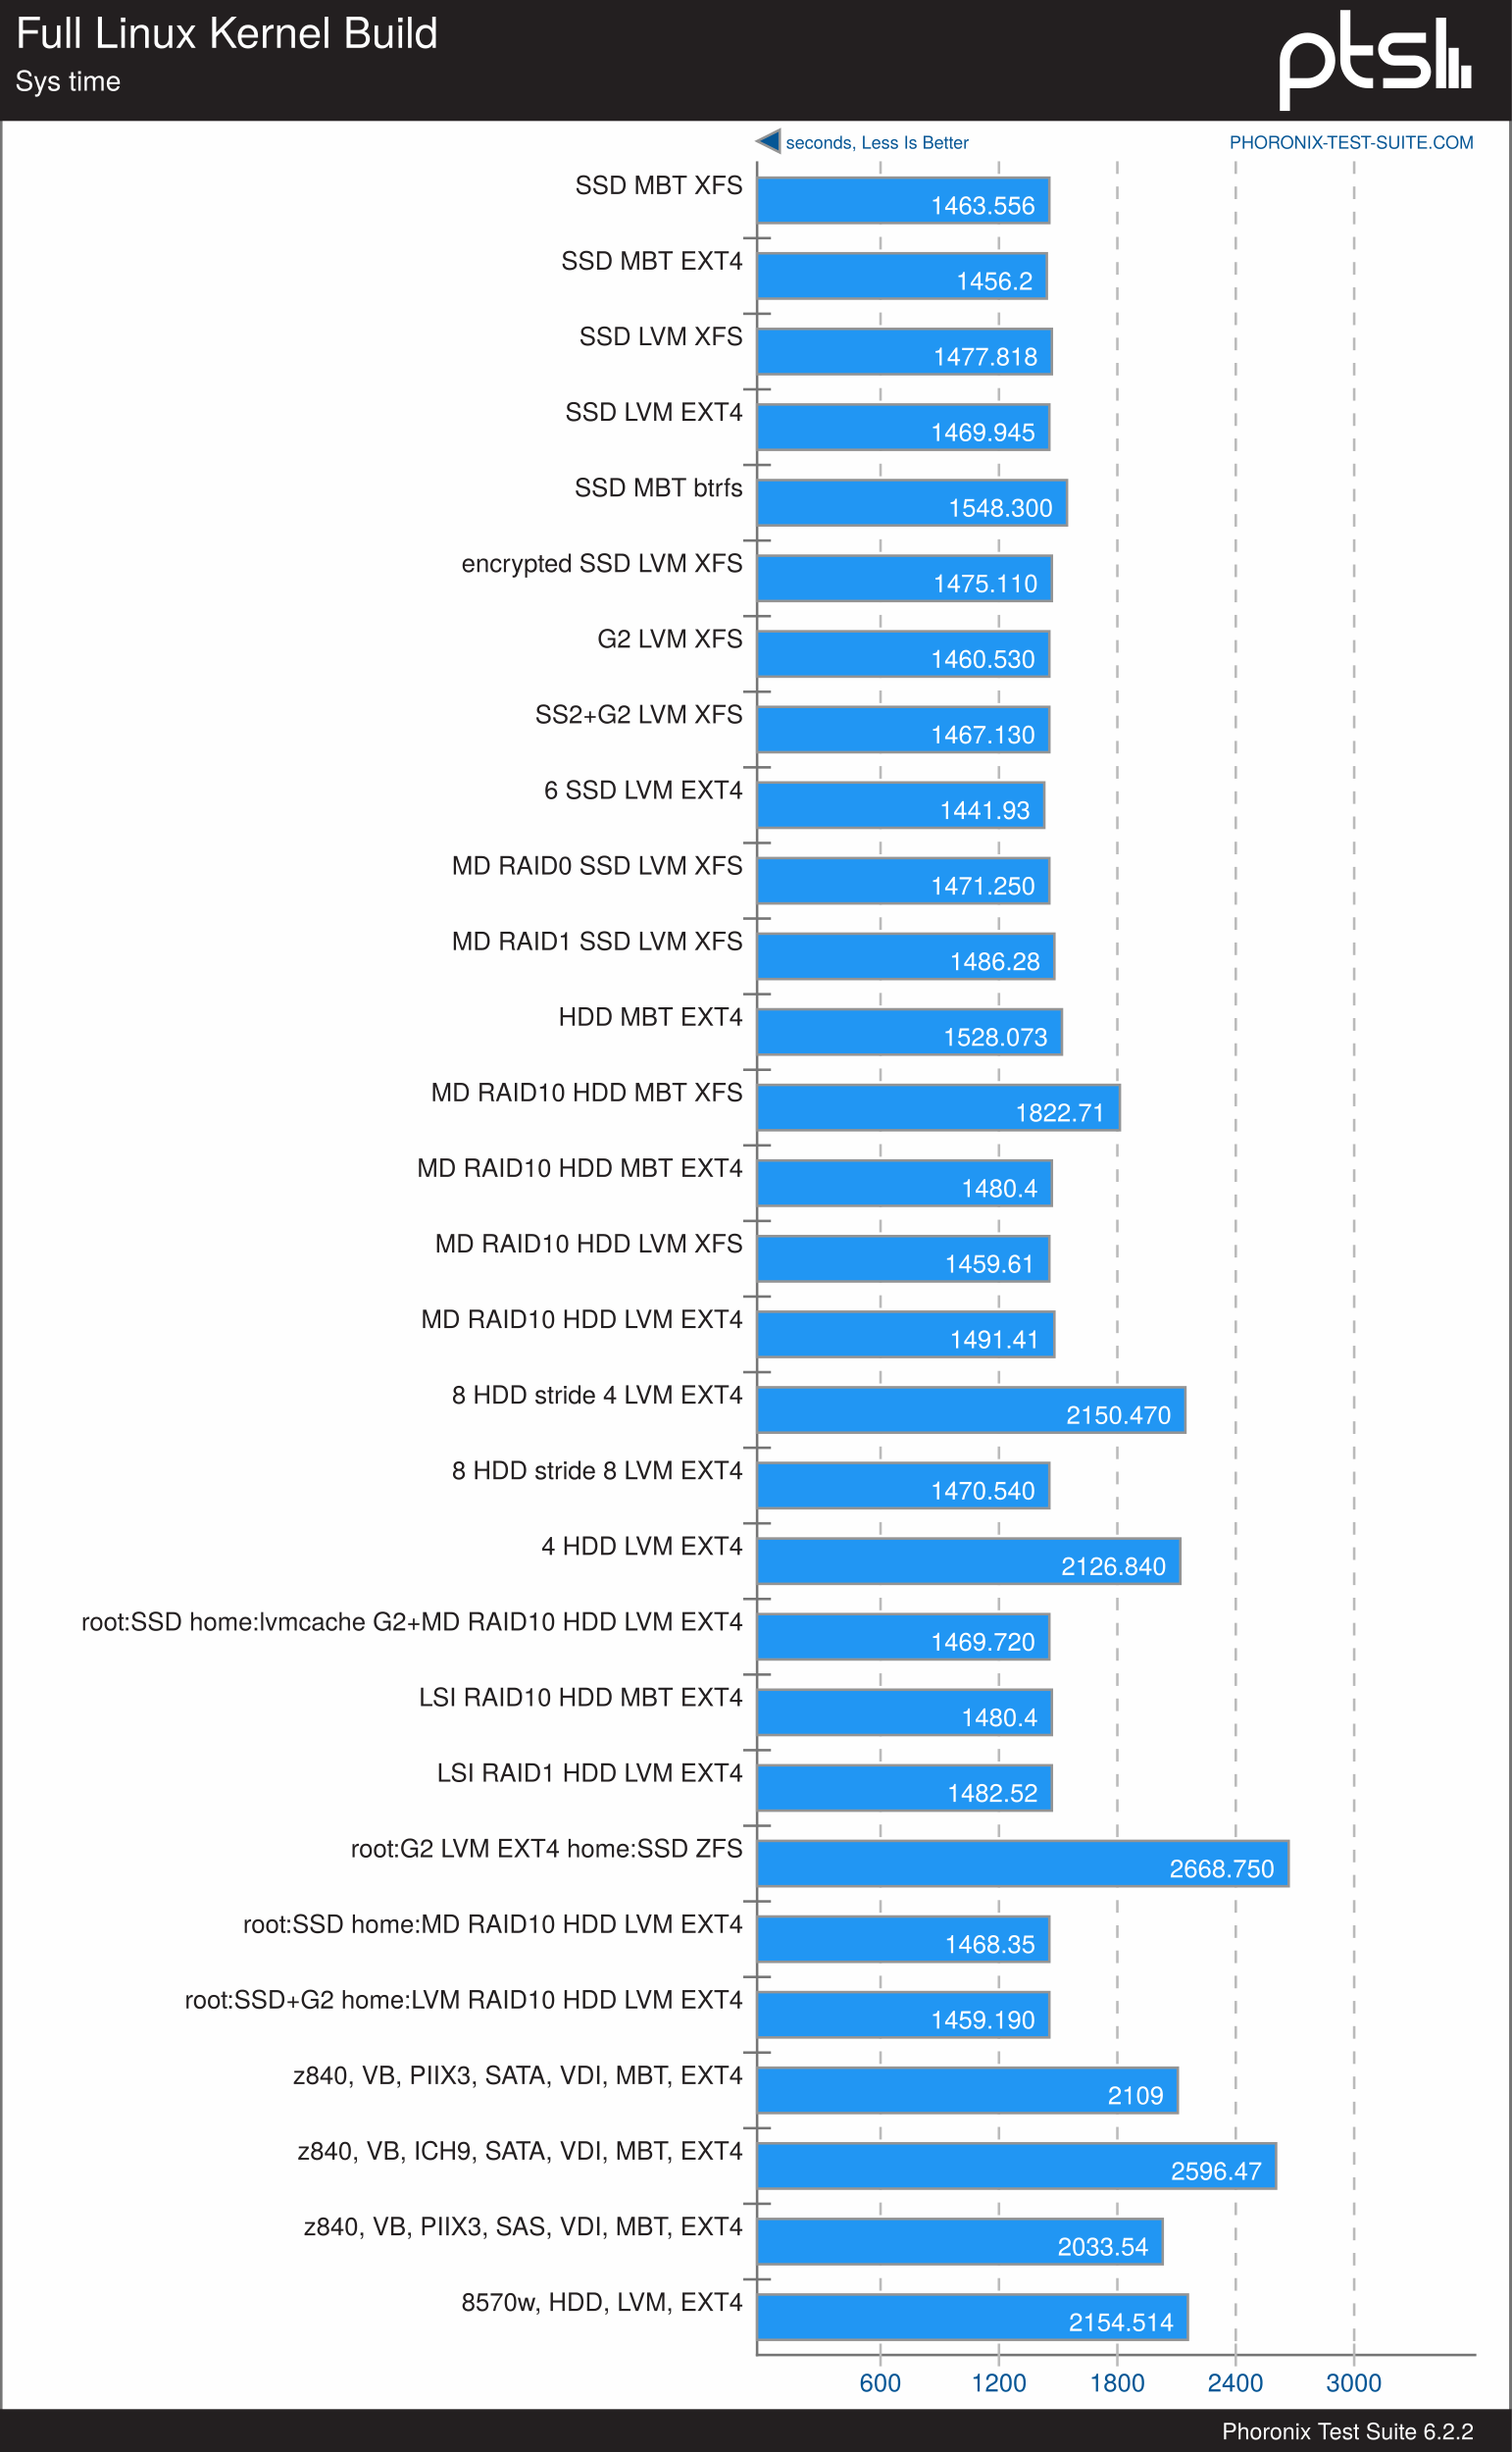
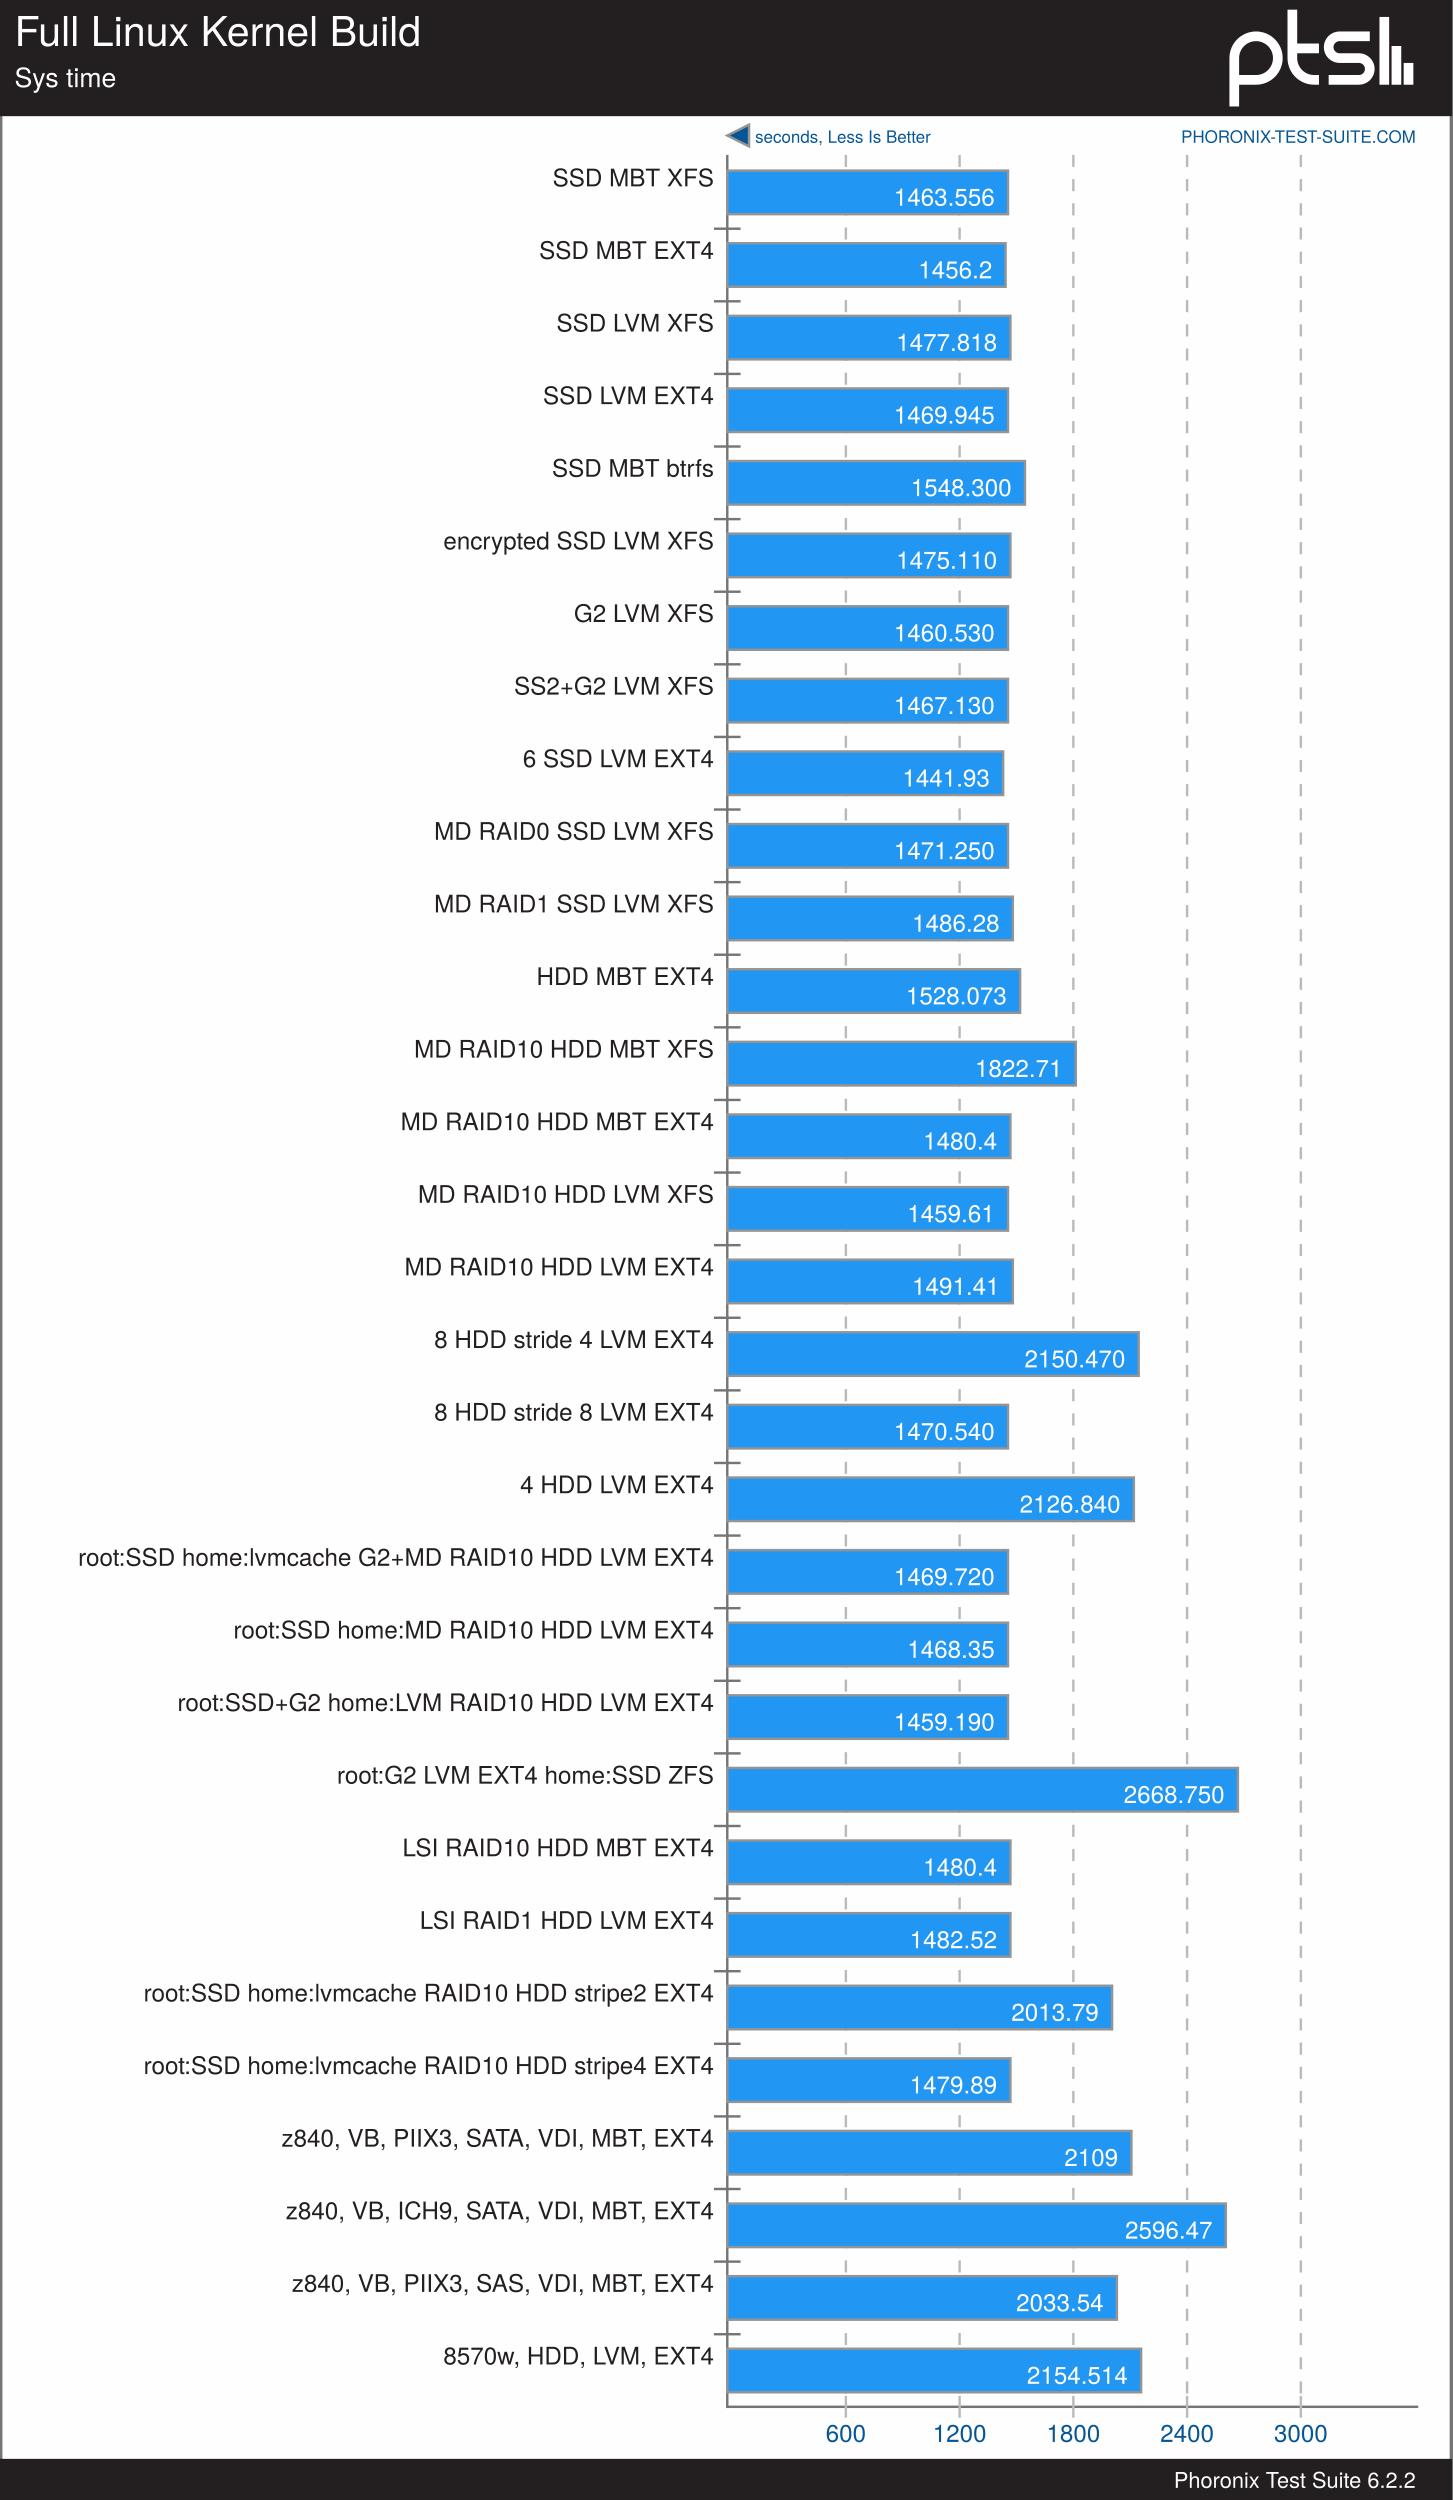
- <svg xmlns="http://www.w3.org/2000/svg" xmlns:xlink="http://www.w3.org/1999/xlink" version="1.1" font-family="sans-serif, droid-sans, helvetica, verdana, tahoma" viewbox="0 0 600 973" width="600" height="973" preserveAspectRatio="xMinYMin meet">
-   <rect x="0" y="0" width="600" height="973" fill="#FEFEFE" stroke="#757575" stroke-width="2" />
+ <svg xmlns="http://www.w3.org/2000/svg" xmlns:xlink="http://www.w3.org/1999/xlink" version="1.1" font-family="sans-serif, droid-sans, helvetica, verdana, tahoma" viewbox="0 0 600 1033" width="600" height="1033" preserveAspectRatio="xMinYMin meet">
+   <rect x="0" y="0" width="600" height="1033" fill="#FEFEFE" stroke="#757575" stroke-width="2" />
  <g stroke="#757575" stroke-width="1">
-     <line x1="300.51" y1="64" x2="300.51" y2="935" />
-     <line x1="300.01" y1="934.5" x2="586" y2="934.5" />
+     <line x1="300.51" y1="64" x2="300.51" y2="995" />
+     <line x1="300.01" y1="994.5" x2="586" y2="994.5" />
  </g>
  <a xlink:href="http://www.phoronix-test-suite.com/" xlink:show="new">
    <text x="585" y="59" font-size="7" fill="#065695" text-anchor="end" xlink:show="new">PHORONIX-TEST-SUITE.COM</text>
  </a>
  <polygon points="300.51,56 309.51,60.5 309.51,51.5" fill="#065695" stroke="#949494" stroke-width="1" />
  <text x="312.01" y="59" font-size="7" fill="#065695" text-anchor="start">seconds, Less Is Better</text>
  <rect x="0" y="0" width="600" height="48" fill="#231f20" />
  <a xlink:href="http://openbenchmarking.org/test/pts/compilebench-1.0.1" xlink:show="new">
    <text x="6" y="19" font-size="17" fill="#FEFEFE" text-anchor="start" xlink:show="new">Full Linux Kernel Build</text>
  </a>
  <text x="6" y="36" font-size="11" fill="#FEFEFE" text-anchor="start">Sys time</text>
  <path d="m74 22v9m-5-16v16m-5-28v28m-23-2h12.5c2.485 0 4.5-2.015 4.5-4.5s-2.015-4.5-4.5-4.5h-8c-2.485 0-4.5-2.015-4.5-4.5s2.015-4.5 4.5-4.5h12.5m-21 5h-11m11 13h-2c-4.971 0-9-4.029-9-9v-20m-24 40v-20c0-4.971 4.029-9 9-9 4.971 0 9 4.029 9 9s-4.029 9-9 9h-9" stroke="#ffffff" stroke-width="4" fill="none" transform="translate(508,4)" />
-   <line x1="300.51" y1="94" x2="300.51" y2="921" stroke="#757575" stroke-width="11" stroke-dasharray="1,29" />
+   <line x1="300.51" y1="94" x2="300.51" y2="981" stroke="#757575" stroke-width="11" stroke-dasharray="1,29" />
  <g font-size="10" fill="#231f20">
    <text x="295.01" y="77" text-anchor="end">SSD MBT XFS</text>
    <text x="295.01" y="107" text-anchor="end">SSD MBT EXT4</text>
    <text x="295.01" y="137" text-anchor="end">SSD LVM XFS</text>
    <text x="295.01" y="167" text-anchor="end">SSD LVM EXT4</text>
    <text x="295.01" y="197" text-anchor="end">SSD MBT btrfs</text>
    <text x="295.01" y="227" text-anchor="end">encrypted SSD LVM XFS</text>
    <text x="295.01" y="257" text-anchor="end">G2 LVM XFS</text>
    <text x="295.01" y="287" text-anchor="end">SS2+G2 LVM XFS</text>
    <text x="295.01" y="317" text-anchor="end">6 SSD LVM EXT4</text>
    <text x="295.01" y="347" text-anchor="end">MD RAID0 SSD LVM XFS</text>
    <text x="295.01" y="377" text-anchor="end">MD RAID1 SSD LVM XFS</text>
    <text x="295.01" y="407" text-anchor="end">HDD MBT EXT4</text>
    <text x="295.01" y="437" text-anchor="end">MD RAID10 HDD MBT XFS</text>
    <text x="295.01" y="467" text-anchor="end">MD RAID10 HDD MBT EXT4</text>
    <text x="295.01" y="497" text-anchor="end">MD RAID10 HDD LVM XFS</text>
    <text x="295.01" y="527" text-anchor="end">MD RAID10 HDD LVM EXT4</text>
    <text x="295.01" y="557" text-anchor="end">8 HDD stride 4 LVM EXT4</text>
    <text x="295.01" y="587" text-anchor="end">8 HDD stride 8 LVM EXT4</text>
    <text x="295.01" y="617" text-anchor="end">4 HDD LVM EXT4</text>
    <text x="295.01" y="647" text-anchor="end">root:SSD home:lvmcache G2+MD RAID10 HDD LVM EXT4</text>
-     <text x="295.01" y="677" text-anchor="end">LSI RAID10 HDD MBT EXT4</text>
-     <text x="295.01" y="707" text-anchor="end">LSI RAID1 HDD LVM EXT4</text>
+     <text x="295.01" y="677" text-anchor="end">root:SSD home:MD RAID10 HDD LVM EXT4</text>
+     <text x="295.01" y="707" text-anchor="end">root:SSD+G2 home:LVM RAID10 HDD LVM EXT4</text>
    <text x="295.01" y="737" text-anchor="end">root:G2 LVM EXT4 home:SSD ZFS</text>
-     <text x="295.01" y="767" text-anchor="end">root:SSD home:MD RAID10 HDD LVM EXT4</text>
-     <text x="295.01" y="797" text-anchor="end">root:SSD+G2 home:LVM RAID10 HDD LVM EXT4</text>
-     <text x="295.01" y="827" text-anchor="end">z840, VB, PIIX3, SATA, VDI, MBT, EXT4</text>
-     <text x="295.01" y="857" text-anchor="end">z840, VB, ICH9, SATA, VDI, MBT, EXT4</text>
-     <text x="295.01" y="887" text-anchor="end">z840, VB, PIIX3, SAS, VDI, MBT, EXT4</text>
-     <text x="295.01" y="917" text-anchor="end">8570w, HDD, LVM, EXT4</text>
+     <text x="295.01" y="767" text-anchor="end">LSI RAID10 HDD MBT EXT4</text>
+     <text x="295.01" y="797" text-anchor="end">LSI RAID1 HDD LVM EXT4</text>
+     <text x="295.01" y="827" text-anchor="end">root:SSD home:lvmcache RAID10 HDD stripe2 EXT4</text>
+     <text x="295.01" y="857" text-anchor="end">root:SSD home:lvmcache RAID10 HDD stripe4 EXT4</text>
+     <text x="295.01" y="887" text-anchor="end">z840, VB, PIIX3, SATA, VDI, MBT, EXT4</text>
+     <text x="295.01" y="917" text-anchor="end">z840, VB, ICH9, SATA, VDI, MBT, EXT4</text>
+     <text x="295.01" y="947" text-anchor="end">z840, VB, PIIX3, SAS, VDI, MBT, EXT4</text>
+     <text x="295.01" y="977" text-anchor="end">8570w, HDD, LVM, EXT4</text>
  </g>
  <g font-size="10" fill="#065695" text-anchor="middle">
-     <text x="349.51" y="949">600</text>
-     <text x="396.51" y="949">1200</text>
-     <text x="443.51" y="949">1800</text>
-     <text x="490.51" y="949">2400</text>
-     <text x="537.51" y="949">3000</text>
+     <text x="349.51" y="1009">600</text>
+     <text x="396.51" y="1009">1200</text>
+     <text x="443.51" y="1009">1800</text>
+     <text x="490.51" y="1009">2400</text>
+     <text x="537.51" y="1009">3000</text>
  </g>
  <g stroke="#BABABA" stroke-width="1">
-     <line x1="349.51" y1="64" x2="349.51" y2="929" stroke-dasharray="5,5" />
-     <line x1="349.51" y1="930" x2="349.51" y2="939" />
-     <line x1="396.51" y1="64" x2="396.51" y2="929" stroke-dasharray="5,5" />
-     <line x1="396.51" y1="930" x2="396.51" y2="939" />
-     <line x1="443.51" y1="64" x2="443.51" y2="929" stroke-dasharray="5,5" />
-     <line x1="443.51" y1="930" x2="443.51" y2="939" />
-     <line x1="490.51" y1="64" x2="490.51" y2="929" stroke-dasharray="5,5" />
-     <line x1="490.51" y1="930" x2="490.51" y2="939" />
-     <line x1="537.51" y1="64" x2="537.51" y2="929" stroke-dasharray="5,5" />
-     <line x1="537.51" y1="930" x2="537.51" y2="939" />
+     <line x1="349.51" y1="64" x2="349.51" y2="989" stroke-dasharray="5,5" />
+     <line x1="349.51" y1="990" x2="349.51" y2="999" />
+     <line x1="396.51" y1="64" x2="396.51" y2="989" stroke-dasharray="5,5" />
+     <line x1="396.51" y1="990" x2="396.51" y2="999" />
+     <line x1="443.51" y1="64" x2="443.51" y2="989" stroke-dasharray="5,5" />
+     <line x1="443.51" y1="990" x2="443.51" y2="999" />
+     <line x1="490.51" y1="64" x2="490.51" y2="989" stroke-dasharray="5,5" />
+     <line x1="490.51" y1="990" x2="490.51" y2="999" />
+     <line x1="537.51" y1="64" x2="537.51" y2="989" stroke-dasharray="5,5" />
+     <line x1="537.51" y1="990" x2="537.51" y2="999" />
  </g>
  <g stroke="#949494" stroke-width="1">
    <rect x="300.51" y="70.5" height="18" width="116" fill="#2196f3" xlink:title="SSD MBT XFS: 1463.556" />
    <rect x="300.51" y="100.5" height="18" width="115" fill="#2196f3" xlink:title="SSD MBT EXT4: 1456.2" />
    <rect x="300.51" y="130.5" height="18" width="117" fill="#2196f3" xlink:title="SSD LVM XFS: 1477.818" />
    <rect x="300.51" y="160.5" height="18" width="116" fill="#2196f3" xlink:title="SSD LVM EXT4: 1469.945" />
    <rect x="300.51" y="190.5" height="18" width="123" fill="#2196f3" xlink:title="SSD MBT btrfs: 1548.300" />
    <rect x="300.51" y="220.5" height="18" width="117" fill="#2196f3" xlink:title="encrypted SSD LVM XFS: 1475.110" />
    <rect x="300.51" y="250.5" height="18" width="116" fill="#2196f3" xlink:title="G2 LVM XFS: 1460.530" />
    <rect x="300.51" y="280.5" height="18" width="116" fill="#2196f3" xlink:title="SS2+G2 LVM XFS: 1467.130" />
    <rect x="300.51" y="310.5" height="18" width="114" fill="#2196f3" xlink:title="6 SSD LVM EXT4: 1441.93" />
    <rect x="300.51" y="340.5" height="18" width="116" fill="#2196f3" xlink:title="MD RAID0 SSD LVM XFS: 1471.250" />
    <rect x="300.51" y="370.5" height="18" width="118" fill="#2196f3" xlink:title="MD RAID1 SSD LVM XFS: 1486.28" />
    <rect x="300.51" y="400.5" height="18" width="121" fill="#2196f3" xlink:title="HDD MBT EXT4: 1528.073" />
    <rect x="300.51" y="430.5" height="18" width="144" fill="#2196f3" xlink:title="MD RAID10 HDD MBT XFS: 1822.71" />
    <rect x="300.51" y="460.5" height="18" width="117" fill="#2196f3" xlink:title="MD RAID10 HDD MBT EXT4: 1480.4" />
    <rect x="300.51" y="490.5" height="18" width="116" fill="#2196f3" xlink:title="MD RAID10 HDD LVM XFS: 1459.61" />
    <rect x="300.51" y="520.5" height="18" width="118" fill="#2196f3" xlink:title="MD RAID10 HDD LVM EXT4: 1491.41" />
    <rect x="300.51" y="550.5" height="18" width="170" fill="#2196f3" xlink:title="8 HDD stride 4 LVM EXT4: 2150.470" />
    <rect x="300.51" y="580.5" height="18" width="116" fill="#2196f3" xlink:title="8 HDD stride 8 LVM EXT4: 1470.540" />
    <rect x="300.51" y="610.5" height="18" width="168" fill="#2196f3" xlink:title="4 HDD LVM EXT4: 2126.840" />
    <rect x="300.51" y="640.5" height="18" width="116" fill="#2196f3" xlink:title="root:SSD home:lvmcache G2+MD RAID10 HDD LVM EXT4: 1469.720" />
-     <rect x="300.51" y="670.5" height="18" width="117" fill="#2196f3" xlink:title="LSI RAID10 HDD MBT EXT4: 1480.4" />
-     <rect x="300.51" y="700.5" height="18" width="117" fill="#2196f3" xlink:title="LSI RAID1 HDD LVM EXT4: 1482.52" />
+     <rect x="300.51" y="670.5" height="18" width="116" fill="#2196f3" xlink:title="root:SSD home:MD RAID10 HDD LVM EXT4: 1468.35" />
+     <rect x="300.51" y="700.5" height="18" width="116" fill="#2196f3" xlink:title="root:SSD+G2 home:LVM RAID10 HDD LVM EXT4: 1459.190" />
    <rect x="300.51" y="730.5" height="18" width="211" fill="#2196f3" xlink:title="root:G2 LVM EXT4 home:SSD ZFS: 2668.750" />
-     <rect x="300.51" y="760.5" height="18" width="116" fill="#2196f3" xlink:title="root:SSD home:MD RAID10 HDD LVM EXT4: 1468.35" />
-     <rect x="300.51" y="790.5" height="18" width="116" fill="#2196f3" xlink:title="root:SSD+G2 home:LVM RAID10 HDD LVM EXT4: 1459.190" />
-     <rect x="300.51" y="820.5" height="18" width="167" fill="#2196f3" xlink:title="z840, VB, PIIX3, SATA, VDI, MBT, EXT4: 2109" />
-     <rect x="300.51" y="850.5" height="18" width="206" fill="#2196f3" xlink:title="z840, VB, ICH9, SATA, VDI, MBT, EXT4: 2596.47" />
-     <rect x="300.51" y="880.5" height="18" width="161" fill="#2196f3" xlink:title="z840, VB, PIIX3, SAS, VDI, MBT, EXT4: 2033.54" />
-     <rect x="300.51" y="910.5" height="18" width="171" fill="#2196f3" xlink:title="8570w, HDD, LVM, EXT4: 2154.514" />
+     <rect x="300.51" y="760.5" height="18" width="117" fill="#2196f3" xlink:title="LSI RAID10 HDD MBT EXT4: 1480.4" />
+     <rect x="300.51" y="790.5" height="18" width="117" fill="#2196f3" xlink:title="LSI RAID1 HDD LVM EXT4: 1482.52" />
+     <rect x="300.51" y="820.5" height="18" width="159" fill="#2196f3" xlink:title="root:SSD home:lvmcache RAID10 HDD stripe2 EXT4: 2013.79" />
+     <rect x="300.51" y="850.5" height="18" width="117" fill="#2196f3" xlink:title="root:SSD home:lvmcache RAID10 HDD stripe4 EXT4: 1479.89" />
+     <rect x="300.51" y="880.5" height="18" width="167" fill="#2196f3" xlink:title="z840, VB, PIIX3, SATA, VDI, MBT, EXT4: 2109" />
+     <rect x="300.51" y="910.5" height="18" width="206" fill="#2196f3" xlink:title="z840, VB, ICH9, SATA, VDI, MBT, EXT4: 2596.47" />
+     <rect x="300.51" y="940.5" height="18" width="161" fill="#2196f3" xlink:title="z840, VB, PIIX3, SAS, VDI, MBT, EXT4: 2033.54" />
+     <rect x="300.51" y="970.5" height="18" width="171" fill="#2196f3" xlink:title="8570w, HDD, LVM, EXT4: 2154.514" />
  </g>
  <g font-size="8" fill="#065695" text-anchor="end" />
  <g font-size="10" fill="#FFFFFF">
    <text x="411.01" y="85" text-anchor="end">1463.556</text>
    <text x="410.01" y="115" text-anchor="end">1456.2</text>
    <text x="412.01" y="145" text-anchor="end">1477.818</text>
    <text x="411.01" y="175" text-anchor="end">1469.945</text>
    <text x="418.01" y="205" text-anchor="end">1548.300</text>
    <text x="412.01" y="235" text-anchor="end">1475.110</text>
    <text x="411.01" y="265" text-anchor="end">1460.530</text>
    <text x="411.01" y="295" text-anchor="end">1467.130</text>
    <text x="409.01" y="325" text-anchor="end">1441.93</text>
    <text x="411.01" y="355" text-anchor="end">1471.250</text>
    <text x="413.01" y="385" text-anchor="end">1486.28</text>
    <text x="416.01" y="415" text-anchor="end">1528.073</text>
    <text x="439.01" y="445" text-anchor="end">1822.71</text>
    <text x="412.01" y="475" text-anchor="end">1480.4</text>
    <text x="411.01" y="505" text-anchor="end">1459.61</text>
    <text x="413.01" y="535" text-anchor="end">1491.41</text>
    <text x="465.01" y="565" text-anchor="end">2150.470</text>
    <text x="411.01" y="595" text-anchor="end">1470.540</text>
    <text x="463.01" y="625" text-anchor="end">2126.840</text>
    <text x="411.01" y="655" text-anchor="end">1469.720</text>
-     <text x="412.01" y="685" text-anchor="end">1480.4</text>
-     <text x="412.01" y="715" text-anchor="end">1482.52</text>
+     <text x="411.01" y="685" text-anchor="end">1468.35</text>
+     <text x="411.01" y="715" text-anchor="end">1459.190</text>
    <text x="506.01" y="745" text-anchor="end">2668.750</text>
-     <text x="411.01" y="775" text-anchor="end">1468.35</text>
-     <text x="411.01" y="805" text-anchor="end">1459.190</text>
-     <text x="462.01" y="835" text-anchor="end">2109</text>
-     <text x="501.01" y="865" text-anchor="end">2596.47</text>
-     <text x="456.01" y="895" text-anchor="end">2033.54</text>
-     <text x="466.01" y="925" text-anchor="end">2154.514</text>
+     <text x="412.01" y="775" text-anchor="end">1480.4</text>
+     <text x="412.01" y="805" text-anchor="end">1482.52</text>
+     <text x="454.01" y="835" text-anchor="end">2013.79</text>
+     <text x="412.01" y="865" text-anchor="end">1479.89</text>
+     <text x="462.01" y="895" text-anchor="end">2109</text>
+     <text x="501.01" y="925" text-anchor="end">2596.47</text>
+     <text x="456.01" y="955" text-anchor="end">2033.54</text>
+     <text x="466.01" y="985" text-anchor="end">2154.514</text>
  </g>
-   <rect x="0" y="956" width="600" height="17" fill="#231f20" />
+   <rect x="0" y="1016" width="600" height="17" fill="#231f20" />
  <a xlink:href="http://www.phoronix-test-suite.com/" xlink:show="new">
-     <text x="585" y="968" font-size="9" fill="#FEFEFE" text-anchor="end" xlink:show="new">Phoronix Test Suite 6.2.2</text>
+     <text x="585" y="1028" font-size="9" fill="#FEFEFE" text-anchor="end" xlink:show="new">Phoronix Test Suite 6.2.2</text>
  </a>
</svg>
